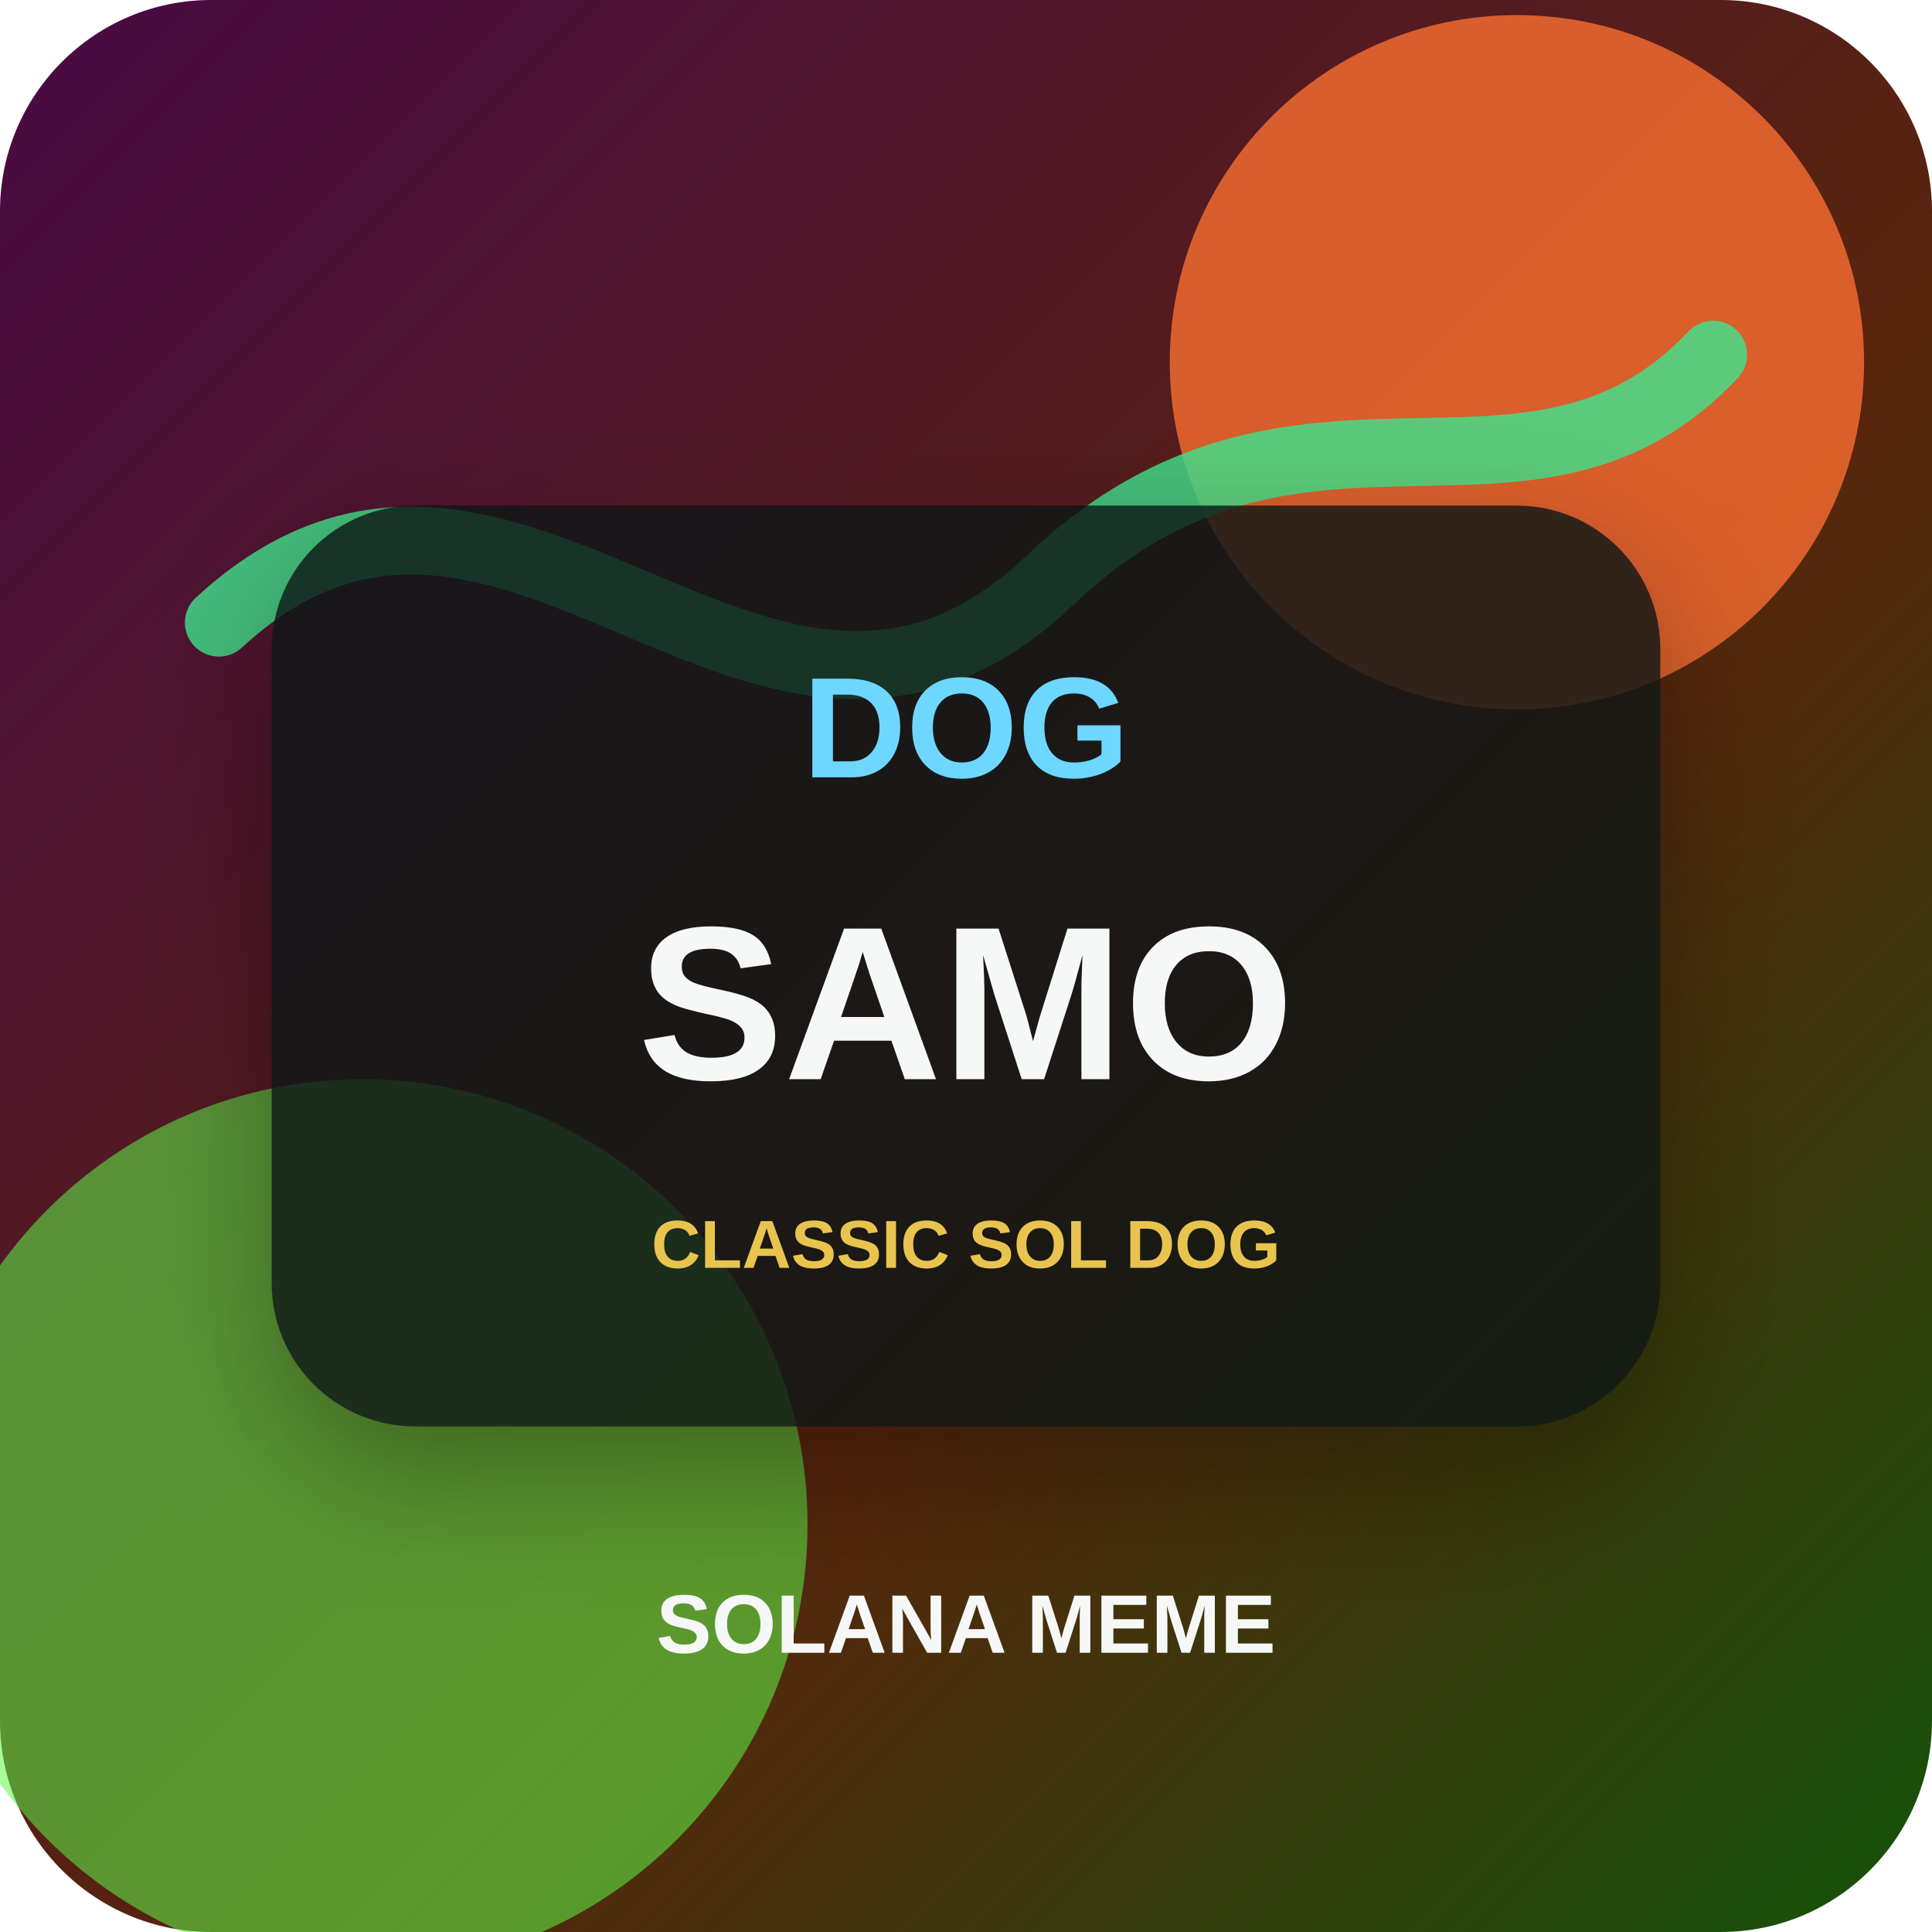
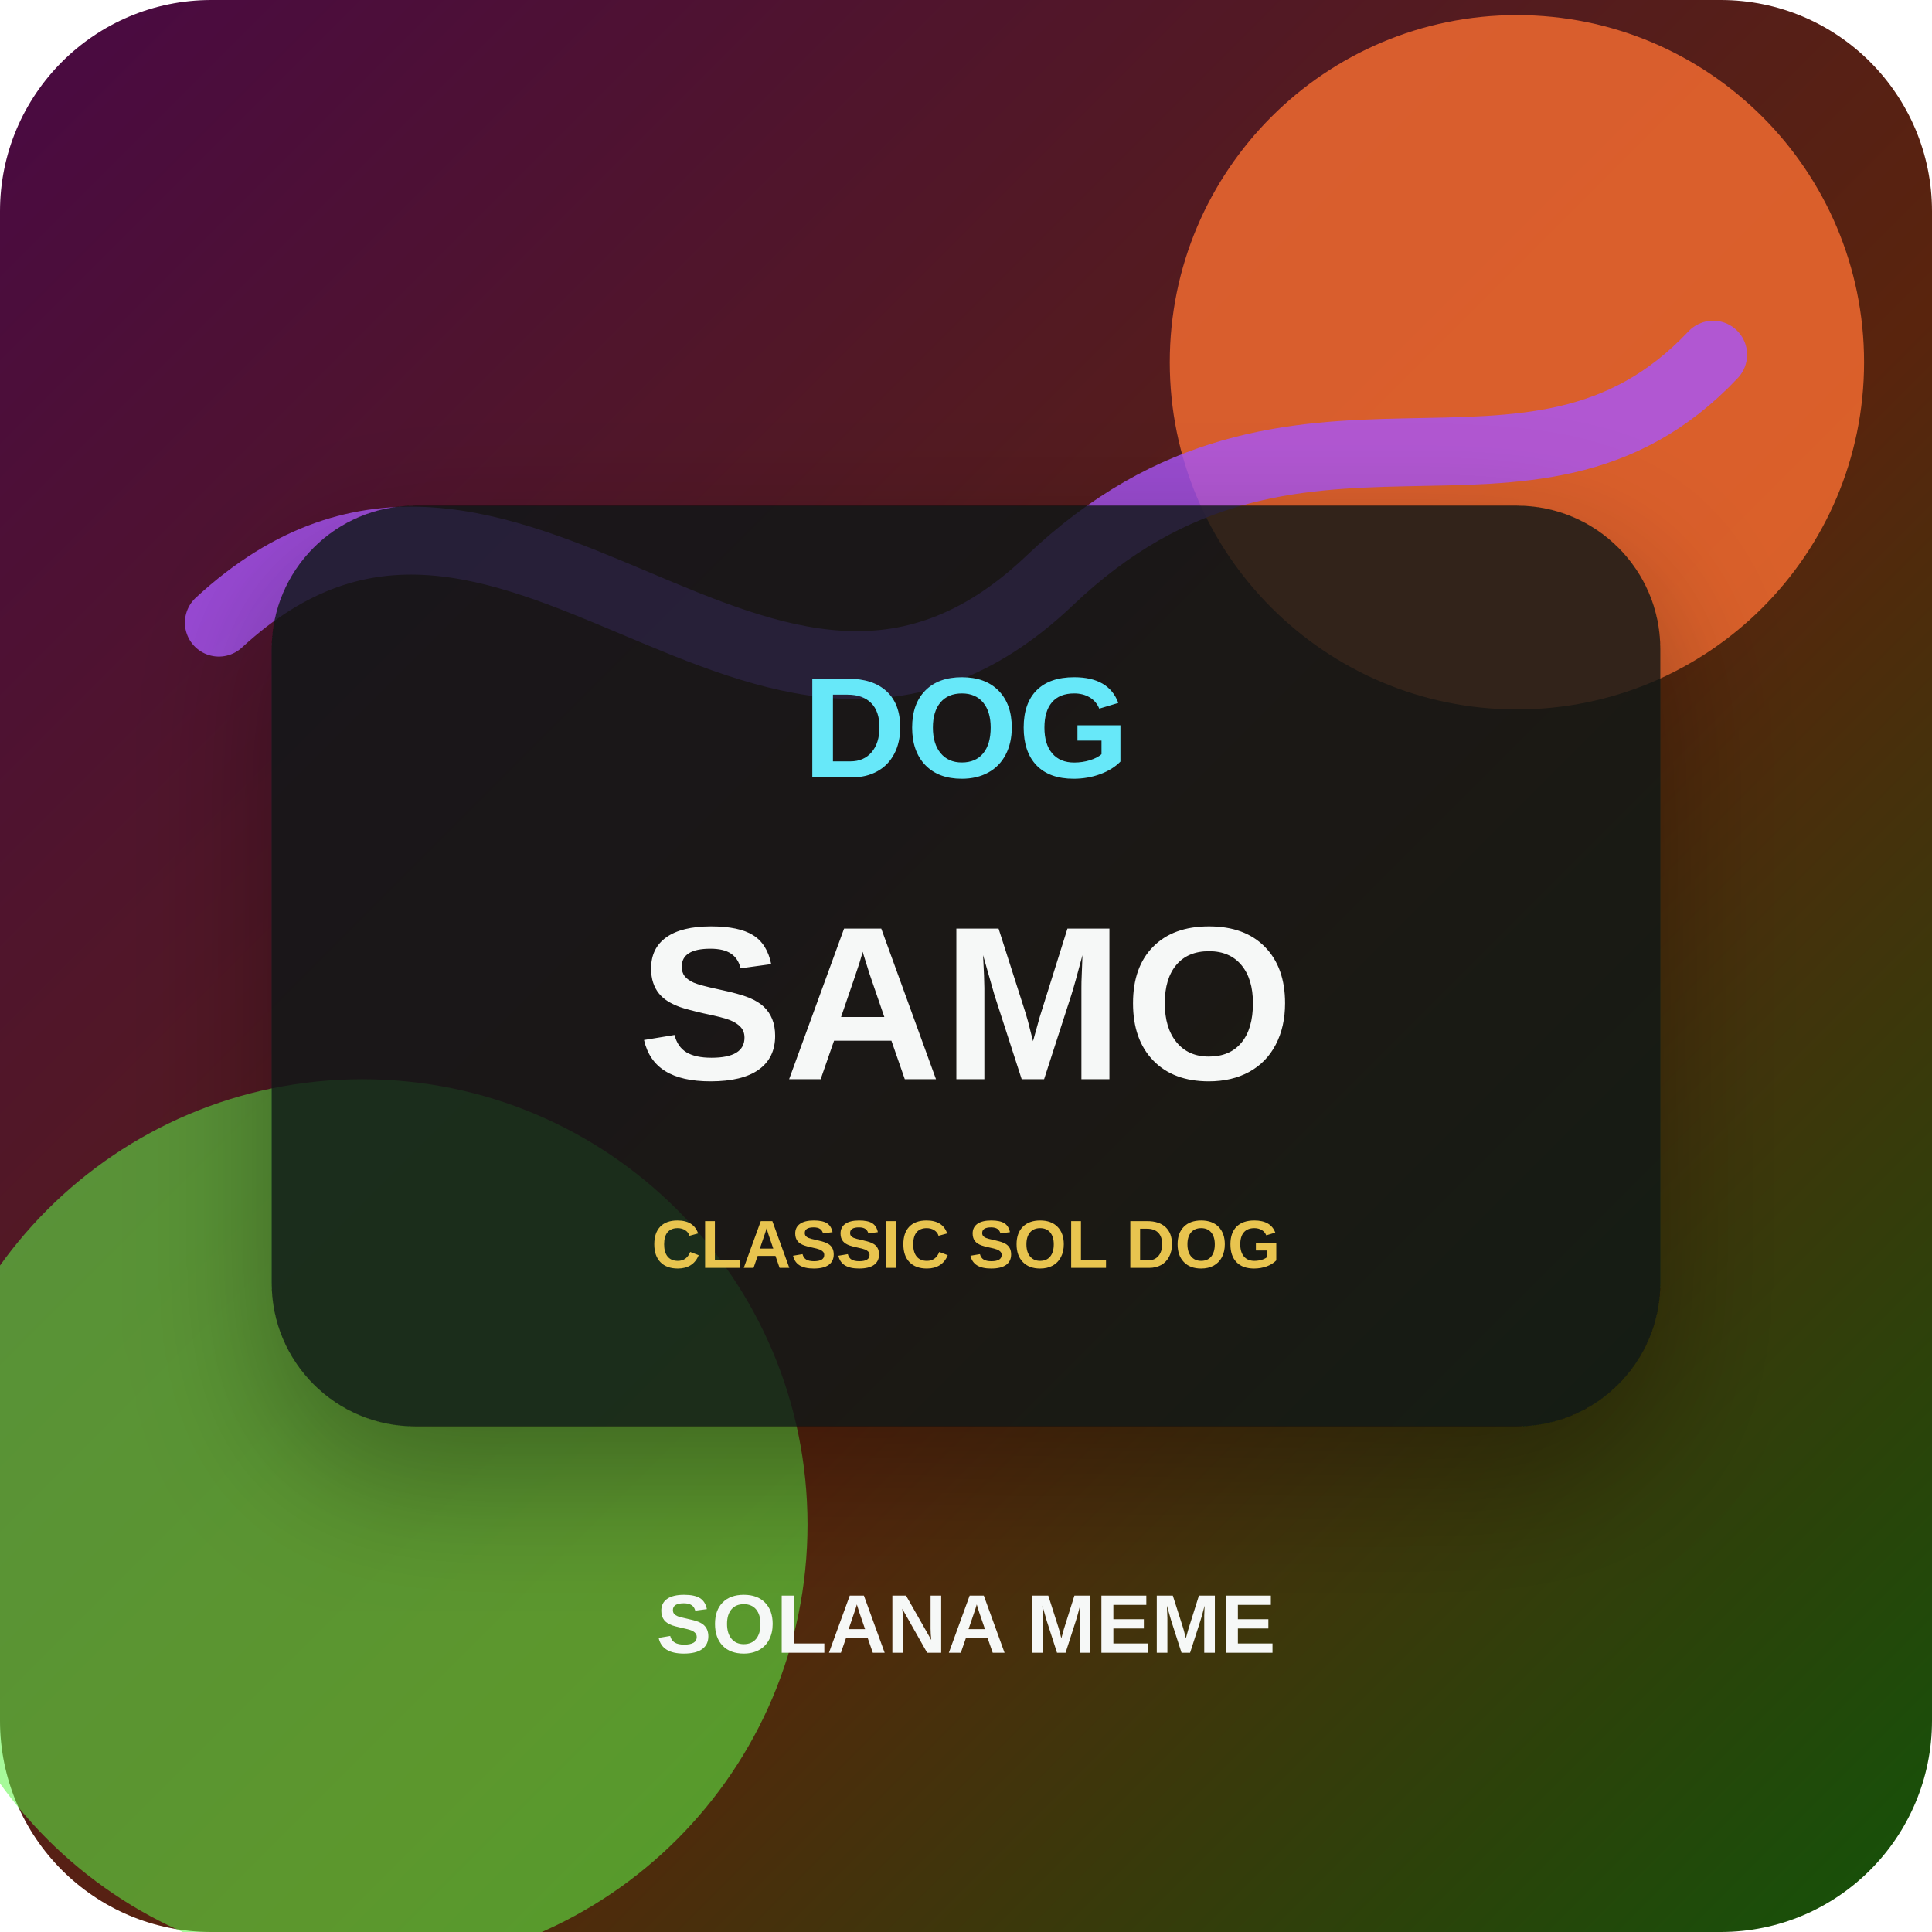
<svg xmlns="http://www.w3.org/2000/svg" viewBox="0 0 512 512" role="img" aria-label="Samoyedcoin token art">
  <defs>
    <linearGradient id="bg" x1="0" y1="0" x2="1" y2="1">
      <stop offset="0" stop-color="hsl(304 78% 16%)" />
      <stop offset="0.58" stop-color="hsl(18 74% 20%)" />
      <stop offset="1" stop-color="hsl(112 80% 18%)" />
    </linearGradient>
    <filter id="shadow" x="-20%" y="-20%" width="140%" height="140%">
      <feDropShadow dx="0" dy="14" stdDeviation="18" flood-color="#000" flood-opacity=".38" />
    </filter>
  </defs>
  <rect width="512" height="512" rx="56" fill="url(#bg)" />
  <circle cx="402" cy="96" r="92" fill="hsl(18 92% 58%)" opacity=".82" />
  <circle cx="96" cy="404" r="118" fill="hsl(112 90% 62%)" opacity=".55" />
-   <path d="M58 165 C135 94 202 226 278 154 C344 91 405 146 454 94" fill="none" stroke="#41e28b" stroke-width="18" stroke-linecap="round" opacity=".82" />
+   <path d="M58 165 C135 94 202 226 278 154 C344 91 405 146 454 94" fill="none" stroke="#a855f7" stroke-width="18" stroke-linecap="round" opacity=".82" />
  <rect x="72" y="134" width="368" height="244" rx="38" fill="#0f1412" opacity=".82" filter="url(#shadow)" />
-   <text x="256" y="206" text-anchor="middle" font-family="Arial, Helvetica, sans-serif" font-size="38" font-weight="900" fill="#6ed7ff">DOG</text>
+   <text x="256" y="206" text-anchor="middle" font-family="Arial, Helvetica, sans-serif" font-size="38" font-weight="900" fill="#67e8f9">DOG</text>
  <text x="256" y="286" text-anchor="middle" font-family="Arial, Helvetica, sans-serif" font-size="58" font-weight="900" fill="#f6f8f7">SAMO</text>
  <text x="256" y="336" text-anchor="middle" font-family="Arial, Helvetica, sans-serif" font-size="18" font-weight="800" fill="#e8c44f">CLASSIC SOL DOG</text>
  <text x="256" y="438" text-anchor="middle" font-family="Arial, Helvetica, sans-serif" font-size="22" font-weight="900" fill="#f6f8f7">SOLANA MEME</text>
</svg>
